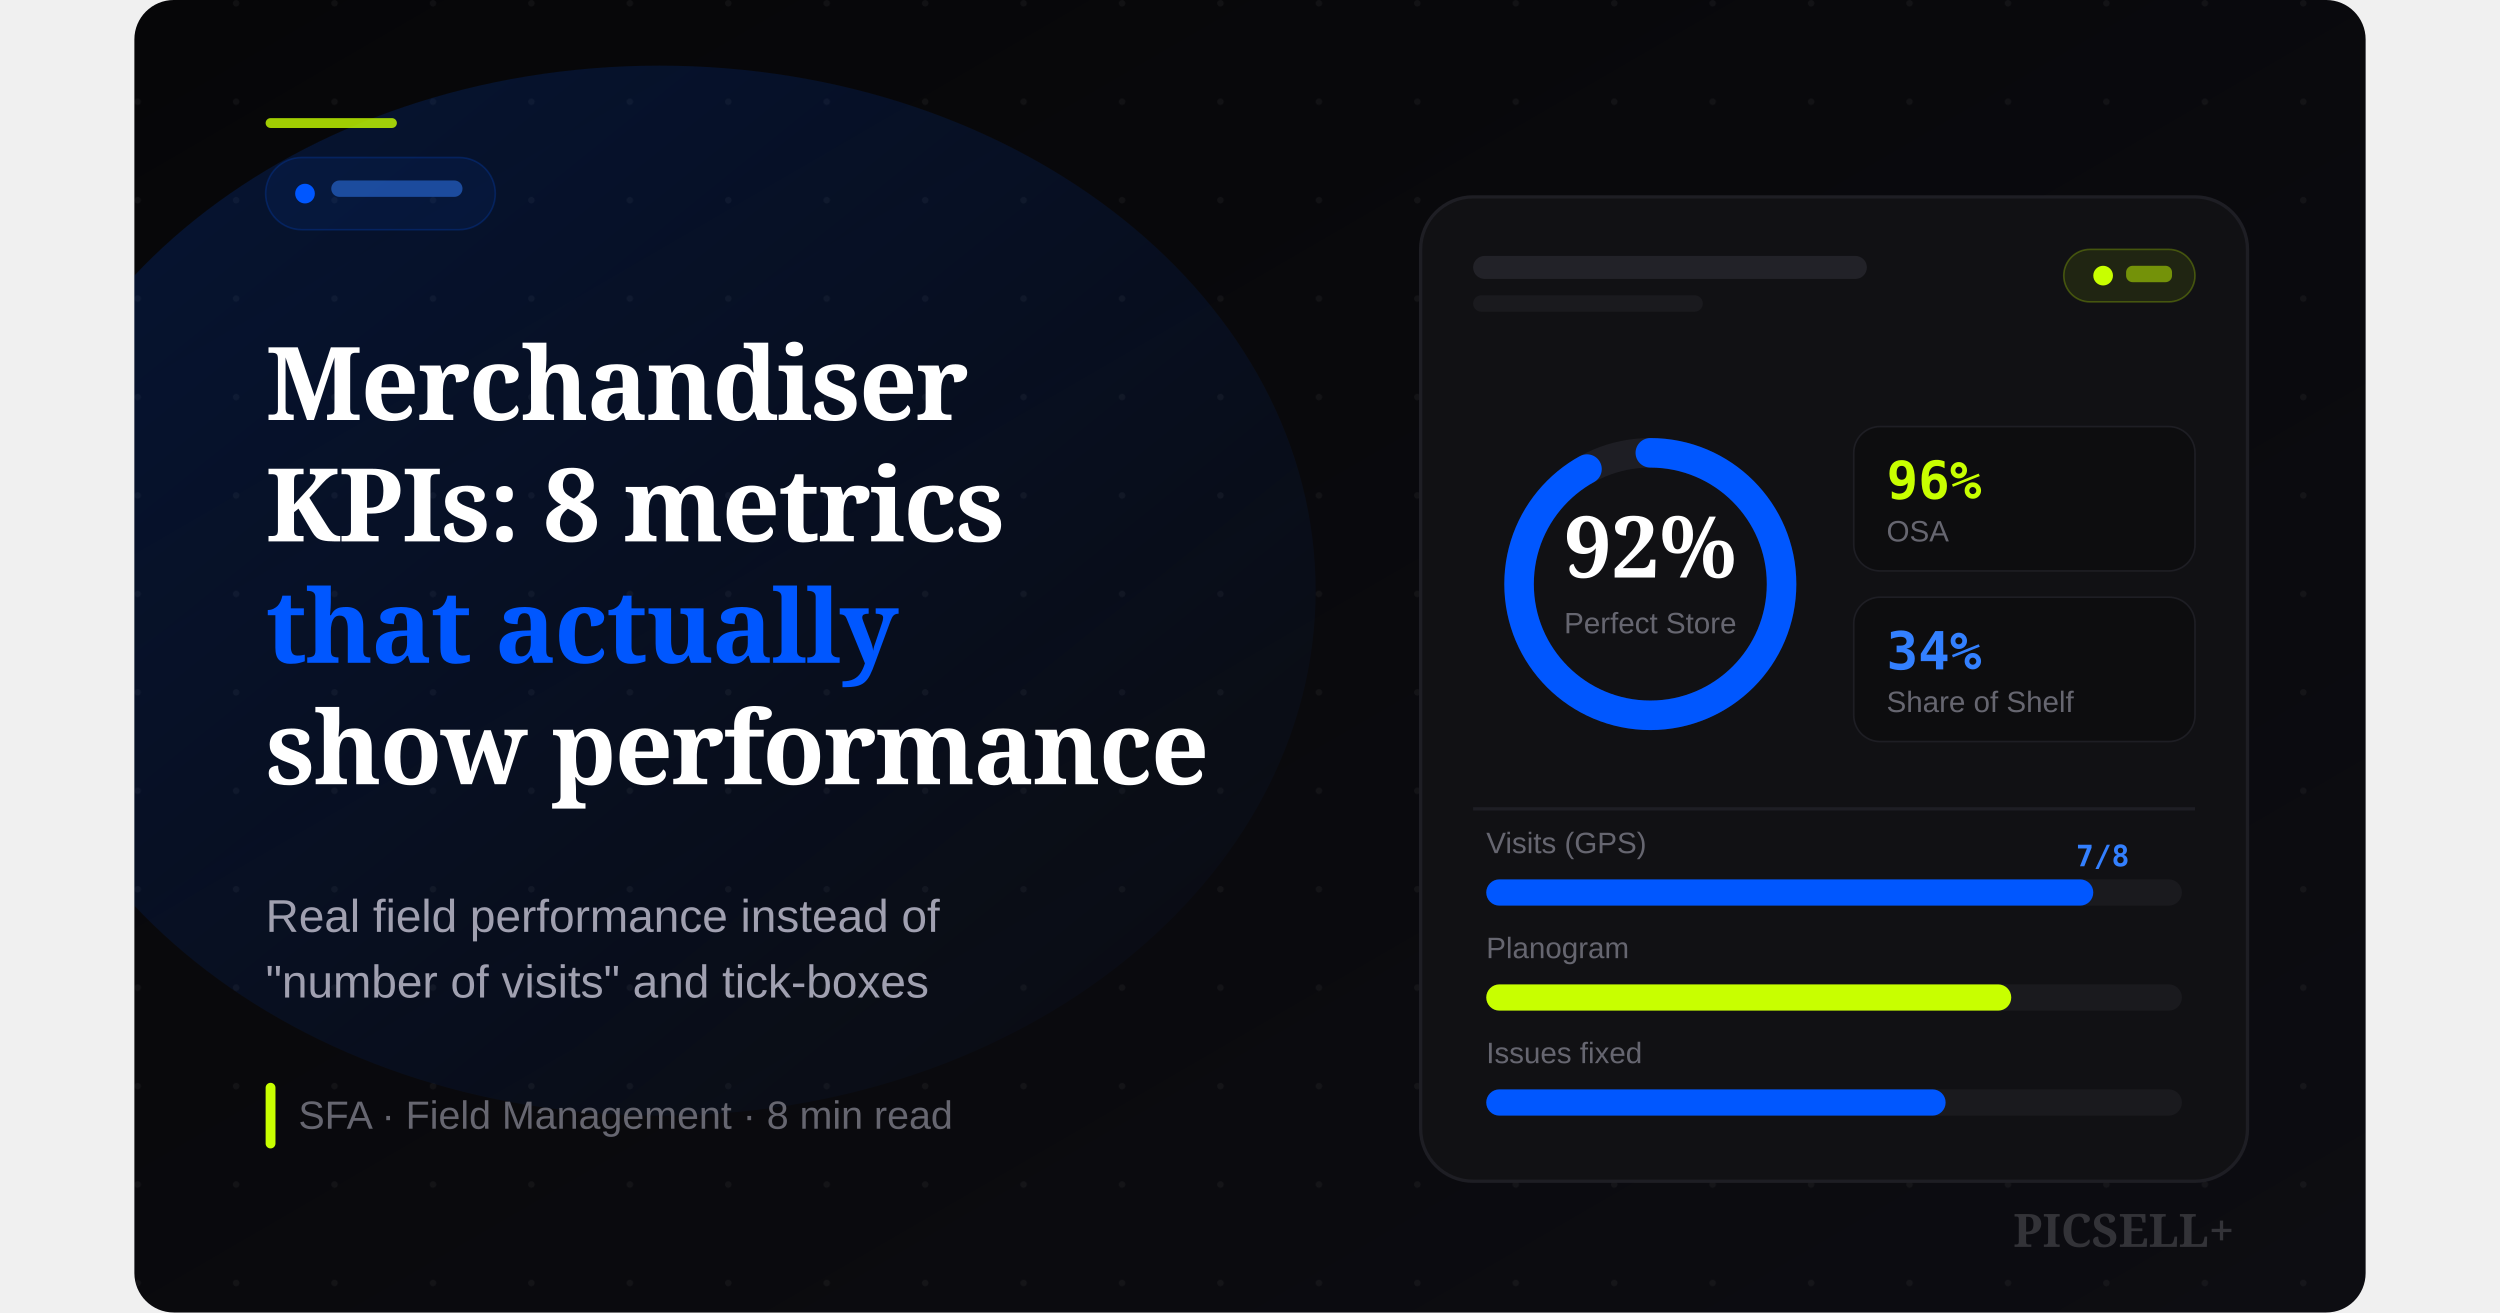
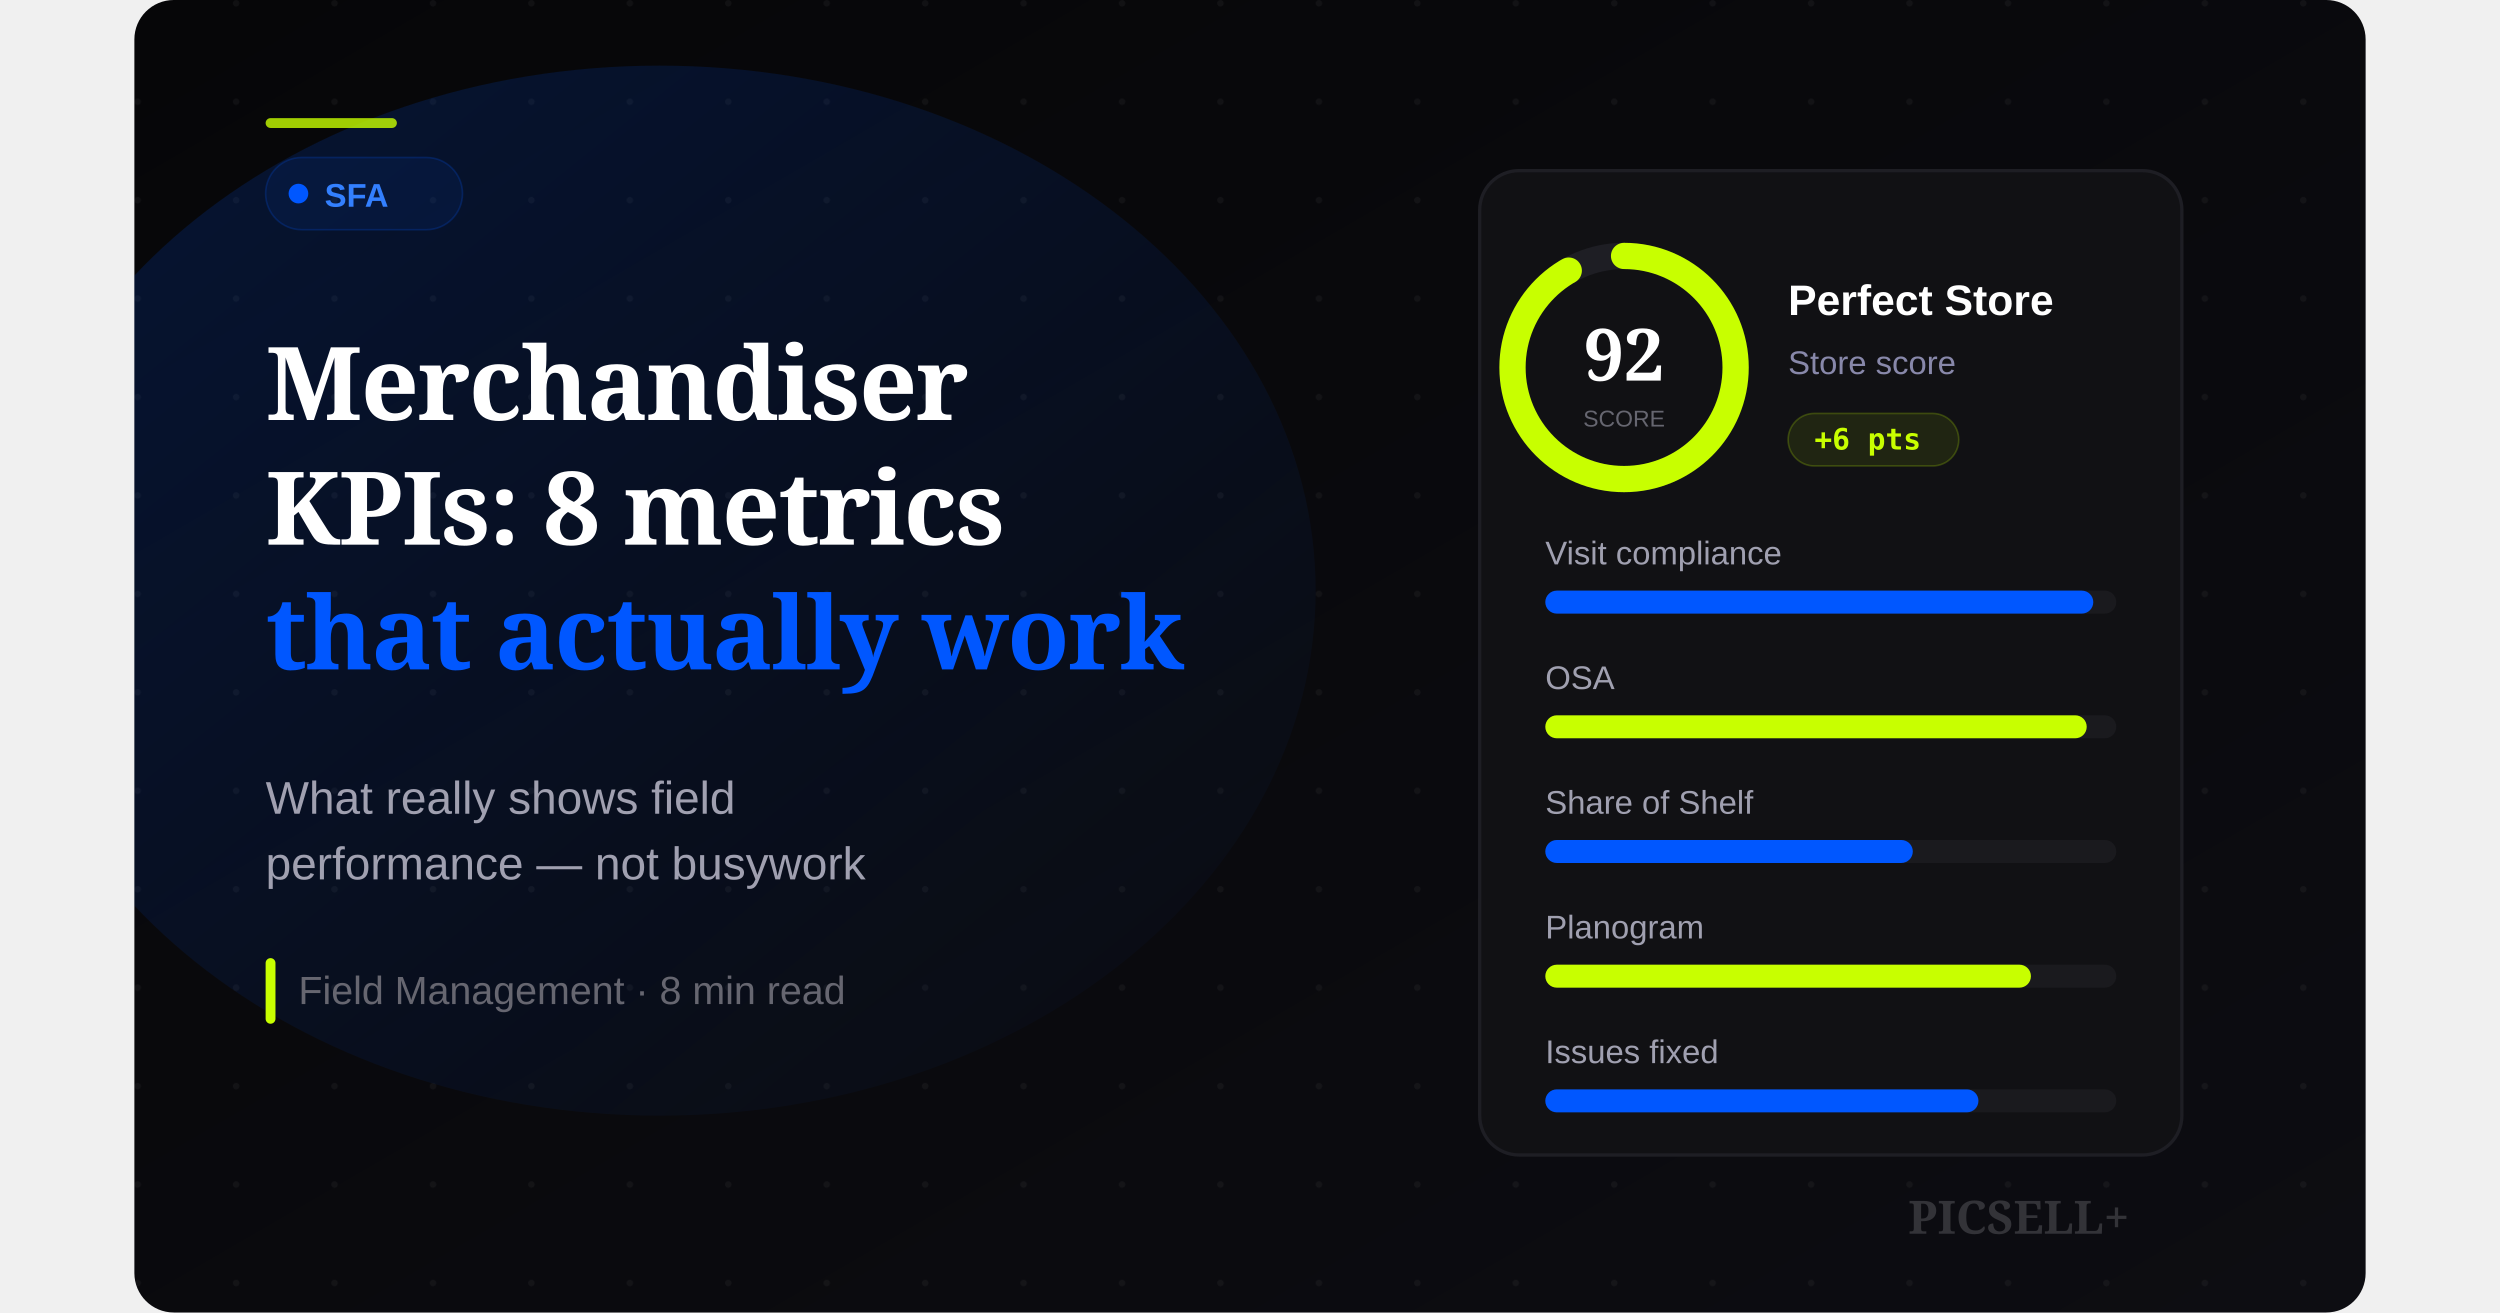
<svg xmlns="http://www.w3.org/2000/svg" width="1200" height="630" viewBox="0 0 680 400">
  <defs>
    <linearGradient id="bg1" x1="0%" y1="0%" x2="100%" y2="100%">
      <stop offset="0%" stop-color="#060608" />
      <stop offset="100%" stop-color="#0D0D12" />
    </linearGradient>
    <linearGradient id="glowG" x1="0%" y1="0%" x2="100%" y2="100%">
      <stop offset="0%" stop-color="#0057FF" stop-opacity="0.18" />
      <stop offset="100%" stop-color="#0057FF" stop-opacity="0" />
    </linearGradient>
    <clipPath id="roundClip">
      <rect width="680" height="400" rx="12" />
    </clipPath>
  </defs>
  <g clip-path="url(#roundClip)">
    <rect width="680" height="400" fill="url(#bg1)" />
    <pattern id="dots" x="0" y="0" width="30" height="30" patternUnits="userSpaceOnUse">
      <circle cx="1" cy="1" r="1" fill="#FFFFFF" opacity="0.04" />
    </pattern>
    <rect width="680" height="400" fill="url(#dots)" />
    <ellipse cx="160" cy="180" rx="200" ry="160" fill="url(#glowG)" />
-     <g transform="translate(392, 60)">
-       <rect x="0" y="0" width="252" height="300" rx="16" fill="#111114" stroke="#1E1E24" stroke-width="1" />
-       <rect x="16" y="18" width="120" height="7" rx="3.5" fill="#222228" />
-       <rect x="16" y="30" width="70" height="5" rx="2.5" fill="#1A1A1E" />
-       <rect x="196" y="16" width="40" height="16" rx="8" fill="#C8FF0015" stroke="#C8FF0040" stroke-width="0.5" />
-       <circle cx="208" cy="24" r="3" fill="#C8FF00" />
-       <rect x="215" y="21" width="14" height="5" rx="2" fill="#C8FF0080" />
-       <g transform="translate(70, 118)">
-         <circle cx="0" cy="0" r="40" fill="none" stroke="#1E1E24" stroke-width="9" />
-         <circle cx="0" cy="0" r="40" fill="none" stroke="#0057FF" stroke-width="9" stroke-linecap="round" stroke-dasharray="231.2 251.3" transform="rotate(-90)" />
-         <text x="0" y="-2" fill="#FFFFFF" font-family="Georgia, serif" font-size="26" font-weight="700" text-anchor="middle">92%</text>
-         <text x="0" y="15" fill="#666670" font-family="Arial, sans-serif" font-size="9" text-anchor="middle">Perfect Store</text>
+     <g transform="translate(410, 52)">
+       <rect x="0" y="0" width="214" height="300" rx="12" fill="#111114" stroke="#1E1E24" stroke-width="1" />
+       <g transform="translate(44, 60)">
+         <circle cx="0" cy="0" r="34" fill="none" stroke="#1E1E24" stroke-width="8" />
+         <circle cx="0" cy="0" r="34" fill="none" stroke="#C8FF00" stroke-width="8" stroke-linecap="round" stroke-dasharray="196 214" transform="rotate(-90)" />
+         <text x="0" y="4" fill="#FFFFFF" font-family="Georgia, serif" font-size="22" font-weight="700" text-anchor="middle">92</text>
+         <text x="0" y="18" fill="#666670" font-family="Arial, sans-serif" font-size="7" text-anchor="middle">SCORE</text>
      </g>
-       <rect x="132" y="70" width="104" height="44" rx="8" fill="#0D0D0F" stroke="#1E1E24" stroke-width="0.5" />
-       <text x="142" y="92" fill="#C8FF00" font-family="monospace" font-size="16" font-weight="700">96%</text>
-       <text x="142" y="105" fill="#666670" font-family="Arial, sans-serif" font-size="9">OSA</text>
-       <rect x="132" y="122" width="104" height="44" rx="8" fill="#0D0D0F" stroke="#1E1E24" stroke-width="0.5" />
-       <text x="142" y="144" fill="#3380FF" font-family="monospace" font-size="16" font-weight="700">34%</text>
-       <text x="142" y="157" fill="#666670" font-family="Arial, sans-serif" font-size="9">Share of Shelf</text>
-       <rect x="16" y="186" width="220" height="1" fill="#1E1E24" />
-       <g transform="translate(20, 200)">
-         <text x="0" y="0" fill="#666670" font-family="Arial, sans-serif" font-size="9">Visits (GPS)</text>
-         <rect x="0" y="8" width="212" height="8" rx="4" fill="#1A1A1E" />
-         <rect x="0" y="8" width="185" height="8" rx="4" fill="#0057FF" />
-         <text x="196" y="4" fill="#3380FF" font-family="monospace" font-size="9" font-weight="700" text-anchor="end">7/8</text>
-       </g>
-       <g transform="translate(20, 232)">
-         <text x="0" y="0" fill="#666670" font-family="Arial, sans-serif" font-size="9">Planogram</text>
-         <rect x="0" y="8" width="212" height="8" rx="4" fill="#1A1A1E" />
-         <rect x="0" y="8" width="160" height="8" rx="4" fill="#C8FF00" />
-       </g>
-       <g transform="translate(20, 264)">
-         <text x="0" y="0" fill="#666670" font-family="Arial, sans-serif" font-size="9">Issues fixed</text>
-         <rect x="0" y="8" width="212" height="8" rx="4" fill="#1A1A1E" />
-         <rect x="0" y="8" width="140" height="8" rx="4" fill="#0057FF" />
+       <text x="94" y="44" fill="#FFFFFF" font-family="Arial, sans-serif" font-size="13" font-weight="700">Perfect Store</text>
+       <text x="94" y="62" fill="#8888AA" font-family="Arial, sans-serif" font-size="10">Store score</text>
+       <rect x="94" y="74" width="52" height="16" rx="8" fill="#C8FF0015" stroke="#C8FF0035" stroke-width="0.5" />
+       <text x="102" y="85" fill="#C8FF00" font-family="monospace" font-size="9" font-weight="700">+6 pts</text>
+       <g transform="translate(20, 120)" font-family="Arial, sans-serif">
+         <text x="0" y="0" fill="#A0A0B0" font-size="10">Visit compliance</text>
+         <rect x="0" y="8" width="174" height="7" rx="3.5" fill="#1A1A1E" />
+         <rect x="0" y="8" width="167" height="7" rx="3.5" fill="#0057FF" />
+         <text x="0" y="38" fill="#A0A0B0" font-size="10">OSA</text>
+         <rect x="0" y="46" width="174" height="7" rx="3.5" fill="#1A1A1E" />
+         <rect x="0" y="46" width="165" height="7" rx="3.5" fill="#C8FF00" />
+         <text x="0" y="76" fill="#A0A0B0" font-size="10">Share of Shelf</text>
+         <rect x="0" y="84" width="174" height="7" rx="3.5" fill="#1A1A1E" />
+         <rect x="0" y="84" width="112" height="7" rx="3.5" fill="#0057FF" />
+         <text x="0" y="114" fill="#A0A0B0" font-size="10">Planogram</text>
+         <rect x="0" y="122" width="174" height="7" rx="3.5" fill="#1A1A1E" />
+         <rect x="0" y="122" width="148" height="7" rx="3.5" fill="#C8FF00" />
+         <text x="0" y="152" fill="#A0A0B0" font-size="10">Issues fixed</text>
+         <rect x="0" y="160" width="174" height="7" rx="3.5" fill="#1A1A1E" />
+         <rect x="0" y="160" width="132" height="7" rx="3.5" fill="#0057FF" />
      </g>
    </g>
-     <rect x="40" y="48" width="70" height="22" rx="11" fill="#0057FF12" stroke="#0057FF35" stroke-width="0.5" />
-     <circle cx="52" cy="59" r="3" fill="#0057FF" />
-     <rect x="60" y="55" width="40" height="5" rx="2.5" fill="#3380FF80" />
+     <rect x="40" y="48" width="60" height="22" rx="11" fill="#0057FF12" stroke="#0057FF35" stroke-width="0.5" />
+     <circle cx="50" cy="59" r="3" fill="#0057FF" />
+     <text x="58" y="63" fill="#3380FF" font-family="Arial, sans-serif" font-size="10" font-weight="700">SFA</text>
+     <text x="40" y="128" fill="#FFFFFF" font-family="Georgia, serif" font-size="31" font-weight="700" letter-spacing="-0.5">Merchandiser</text>
+     <text x="40" y="166" fill="#FFFFFF" font-family="Georgia, serif" font-size="31" font-weight="700" letter-spacing="-0.5">KPIs: 8 metrics</text>
+     <text x="40" y="204" fill="#0057FF" font-family="Georgia, serif" font-size="31" font-weight="700" letter-spacing="-0.5">that actually work</text>
+     <text x="40" y="248" fill="#A0A0B0" font-family="Arial, sans-serif" font-size="14">What really shows field</text>
+     <text x="40" y="268" fill="#A0A0B0" font-family="Arial, sans-serif" font-size="14">performance — not busywork</text>
+     <rect x="40" y="292" width="3" height="20" rx="1.5" fill="#C8FF00" />
+     <text x="50" y="306" fill="#666670" font-family="Arial, sans-serif" font-size="12">Field Management · 8 min read</text>
+     <text x="608" y="376" fill="#333338" font-family="Georgia, serif" font-size="14" font-weight="700" text-anchor="end">PICSELL+</text>
    <rect x="40" y="36" width="40" height="3" rx="1.5" fill="#C8FF00" opacity="0.8" />
-     <text x="40" y="128" fill="#FFFFFF" font-family="Georgia, serif" font-size="31" font-weight="700" letter-spacing="-0.5">Merchandiser</text>
-     <text x="40" y="165" fill="#FFFFFF" font-family="Georgia, serif" font-size="31" font-weight="700" letter-spacing="-0.5">KPIs: 8 metrics</text>
-     <text x="40" y="202" fill="#0057FF" font-family="Georgia, serif" font-size="31" font-weight="700" letter-spacing="-0.5">that actually</text>
-     <text x="40" y="239" fill="#FFFFFF" font-family="Georgia, serif" font-size="31" font-weight="700" letter-spacing="-0.5">show performance</text>
-     <text x="40" y="284" fill="#A0A0B0" font-family="Arial, sans-serif" font-size="14">Real field performance instead of</text>
-     <text x="40" y="304" fill="#A0A0B0" font-family="Arial, sans-serif" font-size="14">"number of visits" and tick-boxes</text>
-     <rect x="40" y="330" width="3" height="20" rx="1.5" fill="#C8FF00" />
-     <text x="50" y="344" fill="#666670" font-family="Arial, sans-serif" font-size="12">SFA · Field Management · 8 min read</text>
-     <text x="640" y="380" fill="#333338" font-family="Georgia, serif" font-size="14" font-weight="700" text-anchor="end">PICSELL+</text>
  </g>
</svg>
